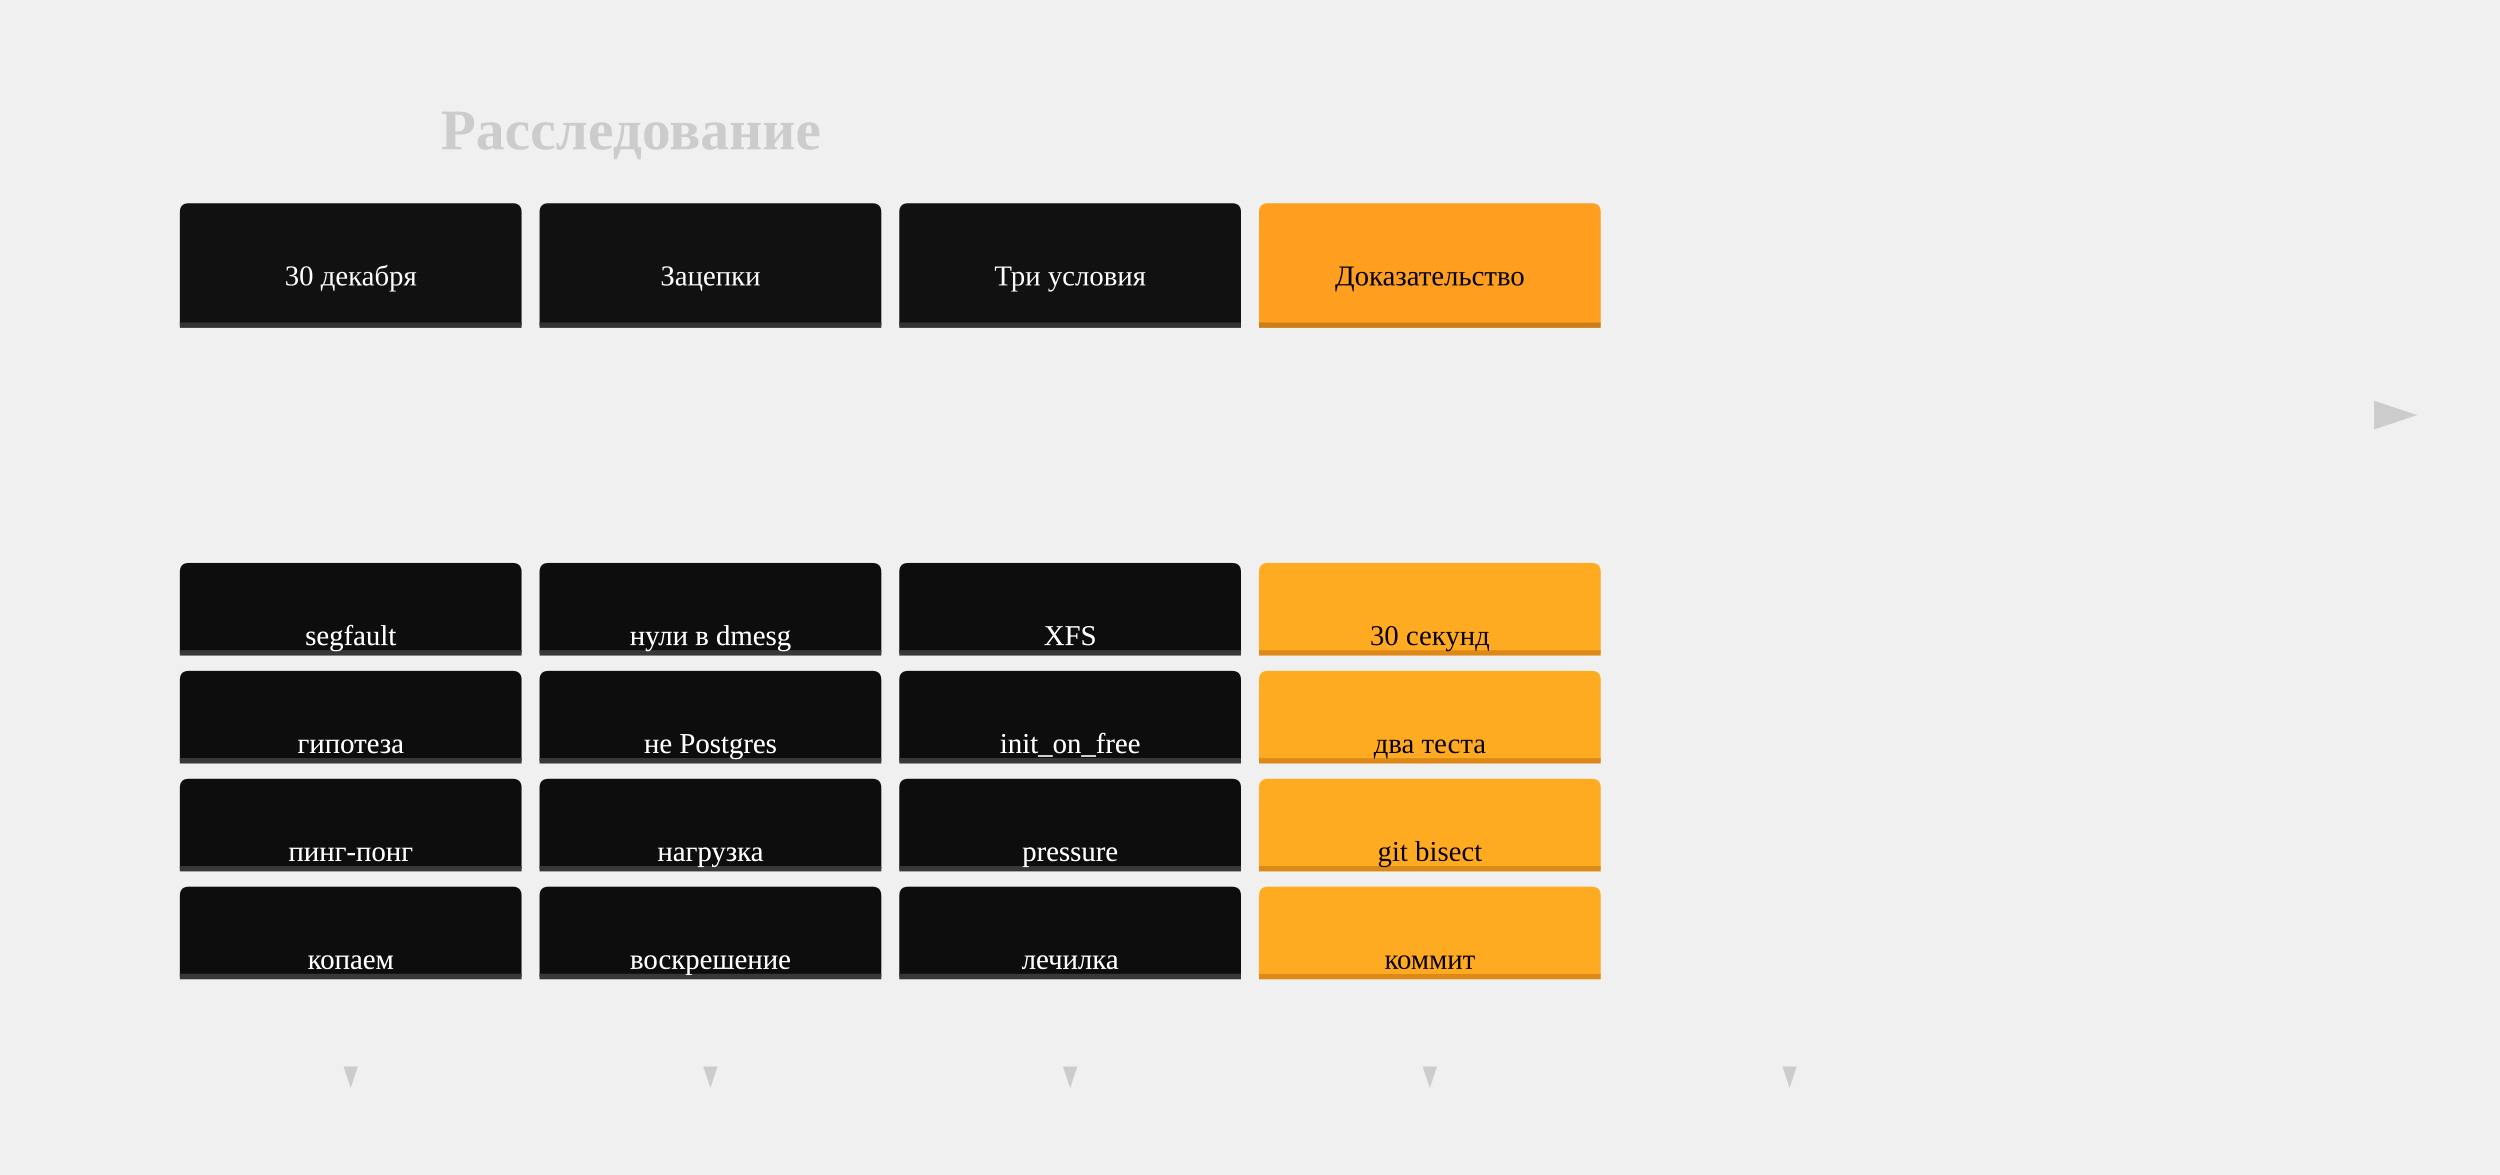
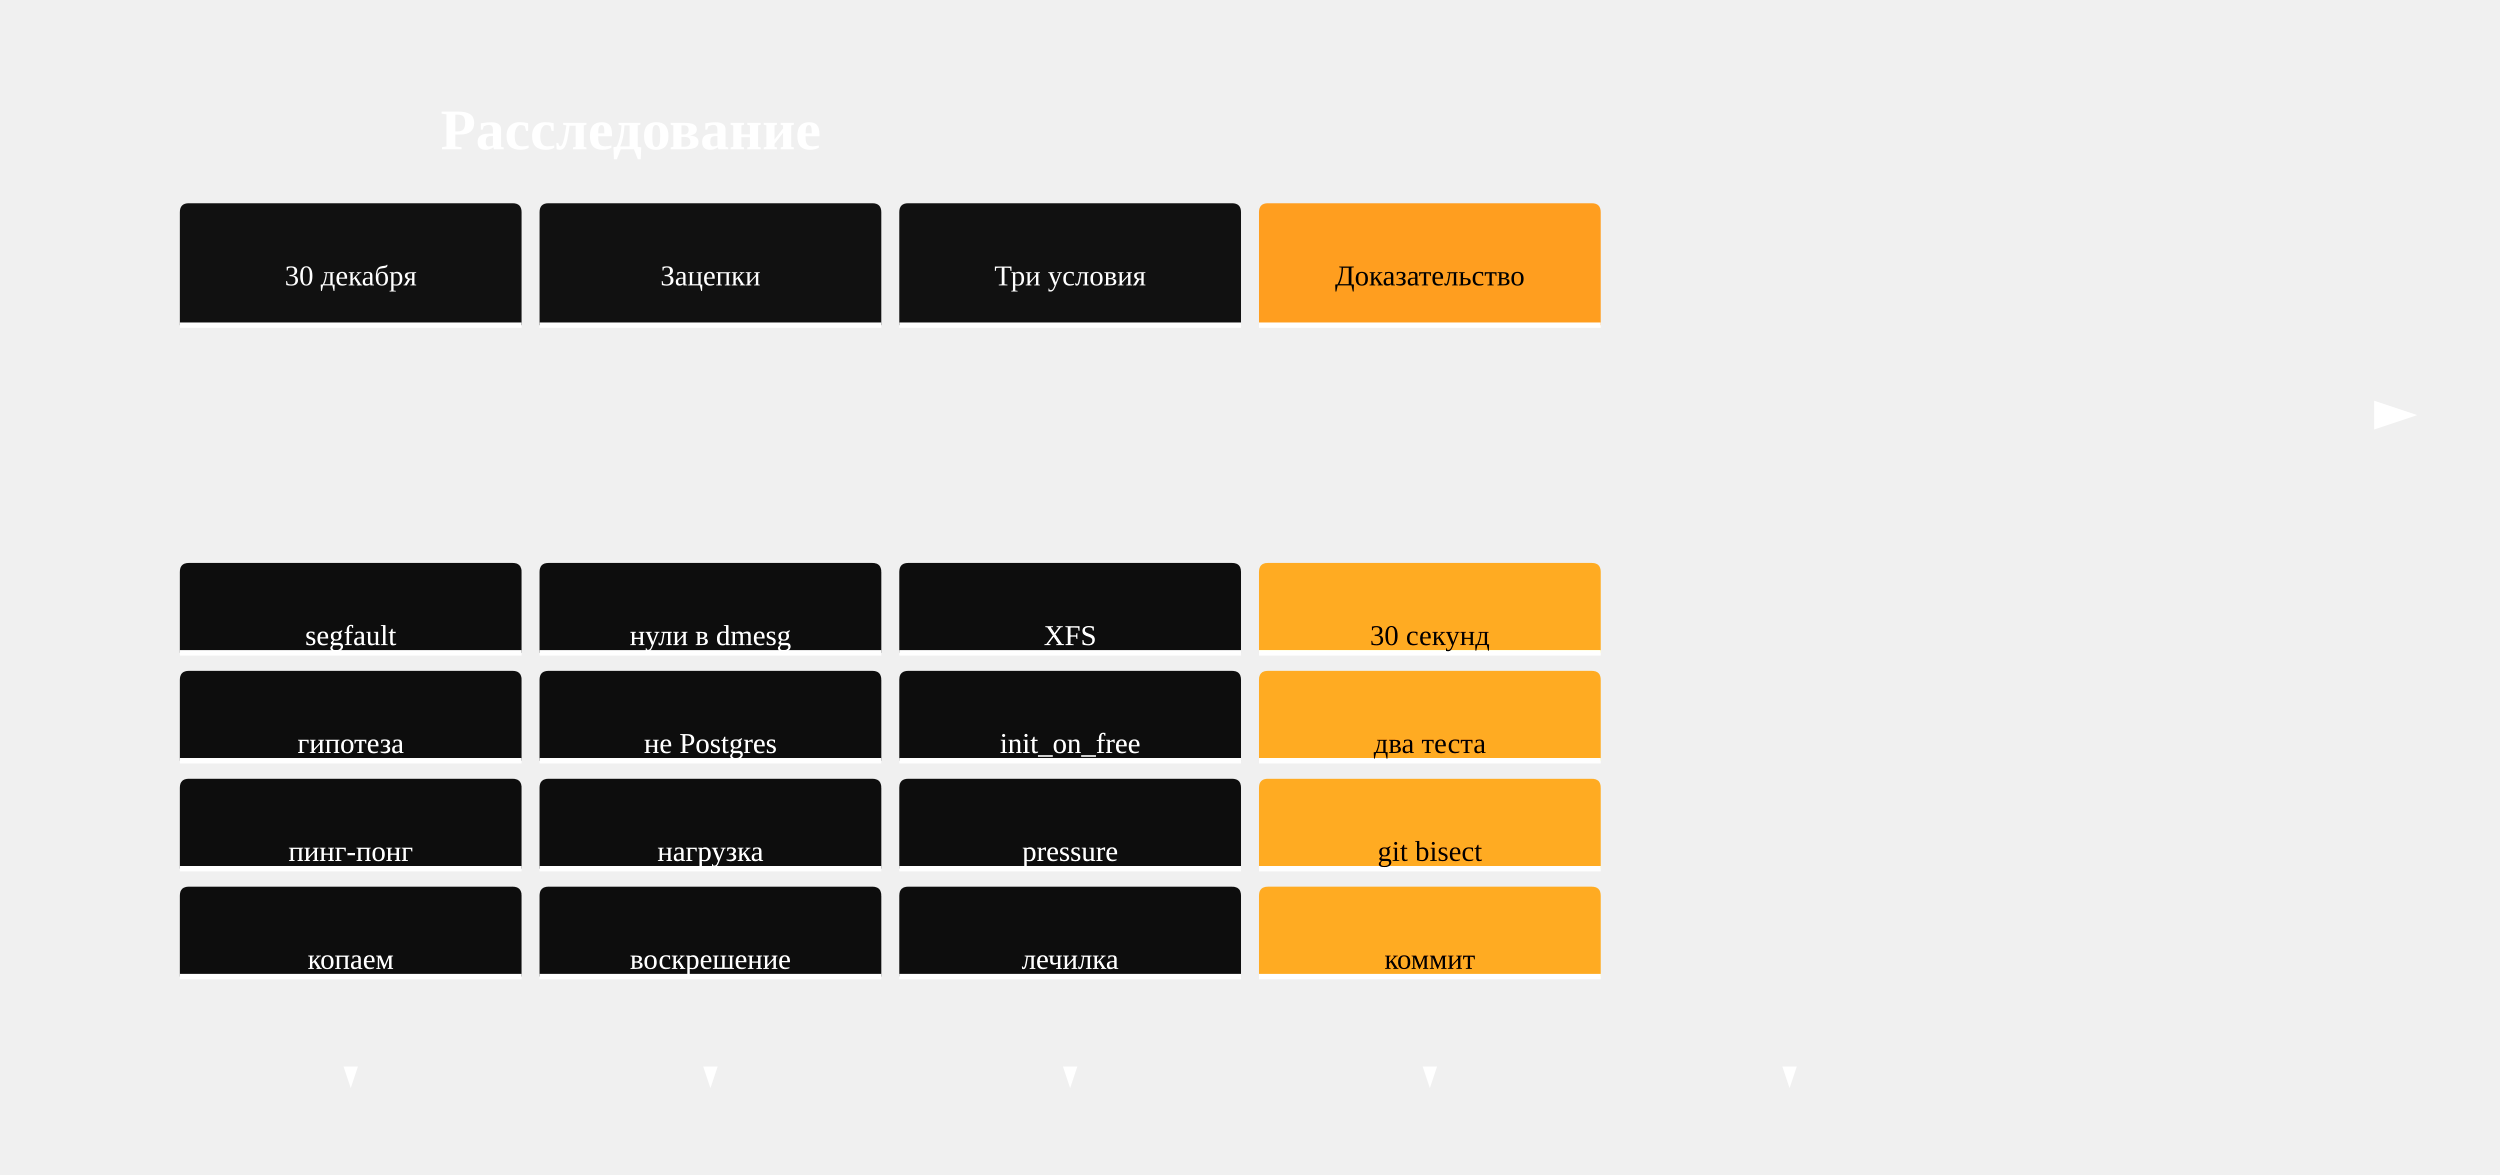
<svg xmlns="http://www.w3.org/2000/svg" id="my-svg" width="100%" style="max-width: 1390px; background-color: transparent;" viewBox="100 -63 1390 653" role="graphics-document document" aria-roledescription="timeline">
-   <style>#my-svg{font-size:16px;fill:#ccc;}@keyframes edge-animation-frame{from{stroke-dashoffset:0;}}@keyframes dash{to{stroke-dashoffset:0;}}#my-svg .edge-animation-slow{stroke-dasharray:9,5!important;stroke-dashoffset:900;animation:dash 50s linear infinite;stroke-linecap:round;}#my-svg .edge-animation-fast{stroke-dasharray:9,5!important;stroke-dashoffset:900;animation:dash 20s linear infinite;stroke-linecap:round;}#my-svg .error-icon{fill:#a44141;}#my-svg .error-text{fill:#ddd;stroke:#ddd;}#my-svg .edge-thickness-normal{stroke-width:1px;}#my-svg .edge-thickness-thick{stroke-width:3.5px;}#my-svg .edge-pattern-solid{stroke-dasharray:0;}#my-svg .edge-thickness-invisible{stroke-width:0;fill:none;}#my-svg .edge-pattern-dashed{stroke-dasharray:3;}#my-svg .edge-pattern-dotted{stroke-dasharray:2;}#my-svg .marker{fill:#333;stroke:#333;}#my-svg .marker.cross{stroke:#333;}#my-svg svg{font-size:16px;}#my-svg p{margin:0;}#my-svg .edge{stroke-width:3;}#my-svg .section--1 rect,#my-svg .section--1 path,#my-svg .section--1 circle,#my-svg .section--1 path{fill:#111111;}#my-svg .section--1 text{fill:#fff;}#my-svg .node-icon--1{font-size:40px;color:#fff;}#my-svg .section-edge--1{stroke:#111111;}#my-svg .edge-depth--1{stroke-width:17;}#my-svg .section--1 line{stroke:#333;stroke-width:3;}#my-svg .lineWrapper line{stroke:#fff;}#my-svg .disabled,#my-svg .disabled circle,#my-svg .disabled text{fill:lightgray;}#my-svg .disabled text{fill:#efefef;}#my-svg .section-0 rect,#my-svg .section-0 path,#my-svg .section-0 circle,#my-svg .section-0 path{fill:#111111;}#my-svg .section-0 text{fill:#fff;}#my-svg .node-icon-0{font-size:40px;color:#fff;}#my-svg .section-edge-0{stroke:#111111;}#my-svg .edge-depth-0{stroke-width:14;}#my-svg .section-0 line{stroke:#333;stroke-width:3;}#my-svg .lineWrapper line{stroke:#fff;}#my-svg .disabled,#my-svg .disabled circle,#my-svg .disabled text{fill:lightgray;}#my-svg .disabled text{fill:#efefef;}#my-svg .section-1 rect,#my-svg .section-1 path,#my-svg .section-1 circle,#my-svg .section-1 path{fill:#111111;}#my-svg .section-1 text{fill:#fff;}#my-svg .node-icon-1{font-size:40px;color:#fff;}#my-svg .section-edge-1{stroke:#111111;}#my-svg .edge-depth-1{stroke-width:11;}#my-svg .section-1 line{stroke:#333;stroke-width:3;}#my-svg .lineWrapper line{stroke:#fff;}#my-svg .disabled,#my-svg .disabled circle,#my-svg .disabled text{fill:lightgray;}#my-svg .disabled text{fill:#efefef;}#my-svg .section-2 rect,#my-svg .section-2 path,#my-svg .section-2 circle,#my-svg .section-2 path{fill:#ff9e1f;}#my-svg .section-2 text{fill:#000;}#my-svg .node-icon-2{font-size:40px;color:#000;}#my-svg .section-edge-2{stroke:#ff9e1f;}#my-svg .edge-depth-2{stroke-width:8;}#my-svg .section-2 line{stroke:#cc7e19;stroke-width:3;}#my-svg .lineWrapper line{stroke:#000;}#my-svg .disabled,#my-svg .disabled circle,#my-svg .disabled text{fill:lightgray;}#my-svg .disabled text{fill:#efefef;}#my-svg .section-3 rect,#my-svg .section-3 path,#my-svg .section-3 circle,#my-svg .section-3 path{fill:transparent;}#my-svg .section-3 text{fill:transparent;}#my-svg .node-icon-3{font-size:40px;color:transparent;}#my-svg .section-edge-3{stroke:transparent;}#my-svg .edge-depth-3{stroke-width:5;}#my-svg .section-3 line{stroke:rgba(255, 255, 255, 0);stroke-width:3;}#my-svg .lineWrapper line{stroke:transparent;}#my-svg .disabled,#my-svg .disabled circle,#my-svg .disabled text{fill:lightgray;}#my-svg .disabled text{fill:#efefef;}#my-svg .section-4 rect,#my-svg .section-4 path,#my-svg .section-4 circle,#my-svg .section-4 path{fill:transparent;}#my-svg .section-4 text{fill:transparent;}#my-svg .node-icon-4{font-size:40px;color:transparent;}#my-svg .section-edge-4{stroke:transparent;}#my-svg .edge-depth-4{stroke-width:2;}#my-svg .section-4 line{stroke:rgba(255, 255, 255, 0);stroke-width:3;}#my-svg .lineWrapper line{stroke:transparent;}#my-svg .disabled,#my-svg .disabled circle,#my-svg .disabled text{fill:lightgray;}#my-svg .disabled text{fill:#efefef;}#my-svg .section-5 rect,#my-svg .section-5 path,#my-svg .section-5 circle,#my-svg .section-5 path{fill:transparent;}#my-svg .section-5 text{fill:transparent;}#my-svg .node-icon-5{font-size:40px;color:transparent;}#my-svg .section-edge-5{stroke:transparent;}#my-svg .edge-depth-5{stroke-width:-1;}#my-svg .section-5 line{stroke:rgba(255, 255, 255, 0);stroke-width:3;}#my-svg .lineWrapper line{stroke:transparent;}#my-svg .disabled,#my-svg .disabled circle,#my-svg .disabled text{fill:lightgray;}#my-svg .disabled text{fill:#efefef;}#my-svg .section-6 rect,#my-svg .section-6 path,#my-svg .section-6 circle,#my-svg .section-6 path{fill:transparent;}#my-svg .section-6 text{fill:transparent;}#my-svg .node-icon-6{font-size:40px;color:transparent;}#my-svg .section-edge-6{stroke:transparent;}#my-svg .edge-depth-6{stroke-width:-4;}#my-svg .section-6 line{stroke:rgba(255, 255, 255, 0);stroke-width:3;}#my-svg .lineWrapper line{stroke:transparent;}#my-svg .disabled,#my-svg .disabled circle,#my-svg .disabled text{fill:lightgray;}#my-svg .disabled text{fill:#efefef;}#my-svg .section-7 rect,#my-svg .section-7 path,#my-svg .section-7 circle,#my-svg .section-7 path{fill:transparent;}#my-svg .section-7 text{fill:transparent;}#my-svg .node-icon-7{font-size:40px;color:transparent;}#my-svg .section-edge-7{stroke:transparent;}#my-svg .edge-depth-7{stroke-width:-7;}#my-svg .section-7 line{stroke:rgba(255, 255, 255, 0);stroke-width:3;}#my-svg .lineWrapper line{stroke:transparent;}#my-svg .disabled,#my-svg .disabled circle,#my-svg .disabled text{fill:lightgray;}#my-svg .disabled text{fill:#efefef;}#my-svg .section-8 rect,#my-svg .section-8 path,#my-svg .section-8 circle,#my-svg .section-8 path{fill:transparent;}#my-svg .section-8 text{fill:transparent;}#my-svg .node-icon-8{font-size:40px;color:transparent;}#my-svg .section-edge-8{stroke:transparent;}#my-svg .edge-depth-8{stroke-width:-10;}#my-svg .section-8 line{stroke:rgba(255, 255, 255, 0);stroke-width:3;}#my-svg .lineWrapper line{stroke:transparent;}#my-svg .disabled,#my-svg .disabled circle,#my-svg .disabled text{fill:lightgray;}#my-svg .disabled text{fill:#efefef;}#my-svg .section-9 rect,#my-svg .section-9 path,#my-svg .section-9 circle,#my-svg .section-9 path{fill:transparent;}#my-svg .section-9 text{fill:transparent;}#my-svg .node-icon-9{font-size:40px;color:transparent;}#my-svg .section-edge-9{stroke:transparent;}#my-svg .edge-depth-9{stroke-width:-13;}#my-svg .section-9 line{stroke:rgba(255, 255, 255, 0);stroke-width:3;}#my-svg .lineWrapper line{stroke:transparent;}#my-svg .disabled,#my-svg .disabled circle,#my-svg .disabled text{fill:lightgray;}#my-svg .disabled text{fill:#efefef;}#my-svg .section-10 rect,#my-svg .section-10 path,#my-svg .section-10 circle,#my-svg .section-10 path{fill:transparent;}#my-svg .section-10 text{fill:transparent;}#my-svg .node-icon-10{font-size:40px;color:transparent;}#my-svg .section-edge-10{stroke:transparent;}#my-svg .edge-depth-10{stroke-width:-16;}#my-svg .section-10 line{stroke:rgba(255, 255, 255, 0);stroke-width:3;}#my-svg .lineWrapper line{stroke:transparent;}#my-svg .disabled,#my-svg .disabled circle,#my-svg .disabled text{fill:lightgray;}#my-svg .disabled text{fill:#efefef;}#my-svg .section-root rect,#my-svg .section-root path,#my-svg .section-root circle{fill:hsl(180, 1.587%, 48.353%);}#my-svg .section-root text{fill:#2c2c2c;}#my-svg .icon-container{height:100%;display:flex;justify-content:center;align-items:center;}#my-svg .edge{fill:none;}#my-svg .eventWrapper{filter:brightness(120%);}#my-svg :root{--mermaid-font-family:"trebuchet ms",verdana,arial,sans-serif;}</style>
+   <style>#my-svg{font-size:16px;fill:#fff;}@keyframes edge-animation-frame{from{stroke-dashoffset:0;}}@keyframes dash{to{stroke-dashoffset:0;}}#my-svg .edge-animation-slow{stroke-dasharray:9,5!important;stroke-dashoffset:900;animation:dash 50s linear infinite;stroke-linecap:round;}#my-svg .edge-animation-fast{stroke-dasharray:9,5!important;stroke-dashoffset:900;animation:dash 20s linear infinite;stroke-linecap:round;}#my-svg .error-icon{fill:#111111;}#my-svg .error-text{fill:#fff;stroke:#fff;}#my-svg .edge-thickness-normal{stroke-width:1px;}#my-svg .edge-thickness-thick{stroke-width:3.5px;}#my-svg .edge-pattern-solid{stroke-dasharray:0;}#my-svg .edge-thickness-invisible{stroke-width:0;fill:none;}#my-svg .edge-pattern-dashed{stroke-dasharray:3;}#my-svg .edge-pattern-dotted{stroke-dasharray:2;}#my-svg .marker{fill:#ff9e1f;stroke:#ff9e1f;}#my-svg .marker.cross{stroke:#ff9e1f;}#my-svg svg{font-size:16px;}#my-svg p{margin:0;}#my-svg .edge{stroke-width:3;}#my-svg .section--1 rect,#my-svg .section--1 path,#my-svg .section--1 circle,#my-svg .section--1 path{fill:#111111;}#my-svg .section--1 text{fill:#fff;}#my-svg .node-icon--1{font-size:40px;color:#fff;}#my-svg .section-edge--1{stroke:#111111;}#my-svg .edge-depth--1{stroke-width:17;}#my-svg .section--1 line{stroke:#ffffff;stroke-width:3;}#my-svg .lineWrapper line{stroke:#fff;}#my-svg .disabled,#my-svg .disabled circle,#my-svg .disabled text{fill:lightgray;}#my-svg .disabled text{fill:#efefef;}#my-svg .section-0 rect,#my-svg .section-0 path,#my-svg .section-0 circle,#my-svg .section-0 path{fill:#111111;}#my-svg .section-0 text{fill:#fff;}#my-svg .node-icon-0{font-size:40px;color:#fff;}#my-svg .section-edge-0{stroke:#111111;}#my-svg .edge-depth-0{stroke-width:14;}#my-svg .section-0 line{stroke:#ffffff;stroke-width:3;}#my-svg .lineWrapper line{stroke:#fff;}#my-svg .disabled,#my-svg .disabled circle,#my-svg .disabled text{fill:lightgray;}#my-svg .disabled text{fill:#efefef;}#my-svg .section-1 rect,#my-svg .section-1 path,#my-svg .section-1 circle,#my-svg .section-1 path{fill:#111111;}#my-svg .section-1 text{fill:#fff;}#my-svg .node-icon-1{font-size:40px;color:#fff;}#my-svg .section-edge-1{stroke:#111111;}#my-svg .edge-depth-1{stroke-width:11;}#my-svg .section-1 line{stroke:#ffffff;stroke-width:3;}#my-svg .lineWrapper line{stroke:#fff;}#my-svg .disabled,#my-svg .disabled circle,#my-svg .disabled text{fill:lightgray;}#my-svg .disabled text{fill:#efefef;}#my-svg .section-2 rect,#my-svg .section-2 path,#my-svg .section-2 circle,#my-svg .section-2 path{fill:#ff9e1f;}#my-svg .section-2 text{fill:#000;}#my-svg .node-icon-2{font-size:40px;color:#000;}#my-svg .section-edge-2{stroke:#ff9e1f;}#my-svg .edge-depth-2{stroke-width:8;}#my-svg .section-2 line{stroke:#ffffff;stroke-width:3;}#my-svg .lineWrapper line{stroke:#000;}#my-svg .disabled,#my-svg .disabled circle,#my-svg .disabled text{fill:lightgray;}#my-svg .disabled text{fill:#efefef;}#my-svg .section-3 rect,#my-svg .section-3 path,#my-svg .section-3 circle,#my-svg .section-3 path{fill:transparent;}#my-svg .section-3 text{fill:transparent;}#my-svg .node-icon-3{font-size:40px;color:transparent;}#my-svg .section-edge-3{stroke:transparent;}#my-svg .edge-depth-3{stroke-width:5;}#my-svg .section-3 line{stroke:rgba(255, 255, 255, 0);stroke-width:3;}#my-svg .lineWrapper line{stroke:transparent;}#my-svg .disabled,#my-svg .disabled circle,#my-svg .disabled text{fill:lightgray;}#my-svg .disabled text{fill:#efefef;}#my-svg .section-4 rect,#my-svg .section-4 path,#my-svg .section-4 circle,#my-svg .section-4 path{fill:transparent;}#my-svg .section-4 text{fill:transparent;}#my-svg .node-icon-4{font-size:40px;color:transparent;}#my-svg .section-edge-4{stroke:transparent;}#my-svg .edge-depth-4{stroke-width:2;}#my-svg .section-4 line{stroke:rgba(255, 255, 255, 0);stroke-width:3;}#my-svg .lineWrapper line{stroke:transparent;}#my-svg .disabled,#my-svg .disabled circle,#my-svg .disabled text{fill:lightgray;}#my-svg .disabled text{fill:#efefef;}#my-svg .section-5 rect,#my-svg .section-5 path,#my-svg .section-5 circle,#my-svg .section-5 path{fill:transparent;}#my-svg .section-5 text{fill:transparent;}#my-svg .node-icon-5{font-size:40px;color:transparent;}#my-svg .section-edge-5{stroke:transparent;}#my-svg .edge-depth-5{stroke-width:-1;}#my-svg .section-5 line{stroke:rgba(255, 255, 255, 0);stroke-width:3;}#my-svg .lineWrapper line{stroke:transparent;}#my-svg .disabled,#my-svg .disabled circle,#my-svg .disabled text{fill:lightgray;}#my-svg .disabled text{fill:#efefef;}#my-svg .section-6 rect,#my-svg .section-6 path,#my-svg .section-6 circle,#my-svg .section-6 path{fill:transparent;}#my-svg .section-6 text{fill:transparent;}#my-svg .node-icon-6{font-size:40px;color:transparent;}#my-svg .section-edge-6{stroke:transparent;}#my-svg .edge-depth-6{stroke-width:-4;}#my-svg .section-6 line{stroke:rgba(255, 255, 255, 0);stroke-width:3;}#my-svg .lineWrapper line{stroke:transparent;}#my-svg .disabled,#my-svg .disabled circle,#my-svg .disabled text{fill:lightgray;}#my-svg .disabled text{fill:#efefef;}#my-svg .section-7 rect,#my-svg .section-7 path,#my-svg .section-7 circle,#my-svg .section-7 path{fill:transparent;}#my-svg .section-7 text{fill:transparent;}#my-svg .node-icon-7{font-size:40px;color:transparent;}#my-svg .section-edge-7{stroke:transparent;}#my-svg .edge-depth-7{stroke-width:-7;}#my-svg .section-7 line{stroke:rgba(255, 255, 255, 0);stroke-width:3;}#my-svg .lineWrapper line{stroke:transparent;}#my-svg .disabled,#my-svg .disabled circle,#my-svg .disabled text{fill:lightgray;}#my-svg .disabled text{fill:#efefef;}#my-svg .section-8 rect,#my-svg .section-8 path,#my-svg .section-8 circle,#my-svg .section-8 path{fill:transparent;}#my-svg .section-8 text{fill:transparent;}#my-svg .node-icon-8{font-size:40px;color:transparent;}#my-svg .section-edge-8{stroke:transparent;}#my-svg .edge-depth-8{stroke-width:-10;}#my-svg .section-8 line{stroke:rgba(255, 255, 255, 0);stroke-width:3;}#my-svg .lineWrapper line{stroke:transparent;}#my-svg .disabled,#my-svg .disabled circle,#my-svg .disabled text{fill:lightgray;}#my-svg .disabled text{fill:#efefef;}#my-svg .section-9 rect,#my-svg .section-9 path,#my-svg .section-9 circle,#my-svg .section-9 path{fill:transparent;}#my-svg .section-9 text{fill:transparent;}#my-svg .node-icon-9{font-size:40px;color:transparent;}#my-svg .section-edge-9{stroke:transparent;}#my-svg .edge-depth-9{stroke-width:-13;}#my-svg .section-9 line{stroke:rgba(255, 255, 255, 0);stroke-width:3;}#my-svg .lineWrapper line{stroke:transparent;}#my-svg .disabled,#my-svg .disabled circle,#my-svg .disabled text{fill:lightgray;}#my-svg .disabled text{fill:#efefef;}#my-svg .section-10 rect,#my-svg .section-10 path,#my-svg .section-10 circle,#my-svg .section-10 path{fill:transparent;}#my-svg .section-10 text{fill:transparent;}#my-svg .node-icon-10{font-size:40px;color:transparent;}#my-svg .section-edge-10{stroke:transparent;}#my-svg .edge-depth-10{stroke-width:-16;}#my-svg .section-10 line{stroke:rgba(255, 255, 255, 0);stroke-width:3;}#my-svg .lineWrapper line{stroke:transparent;}#my-svg .disabled,#my-svg .disabled circle,#my-svg .disabled text{fill:lightgray;}#my-svg .disabled text{fill:#efefef;}#my-svg .section-root rect,#my-svg .section-root path,#my-svg .section-root circle{fill:hsl(34.018, 100%, 81.078%);}#my-svg .section-root text{fill:black;}#my-svg .icon-container{height:100%;display:flex;justify-content:center;align-items:center;}#my-svg .edge{fill:none;}#my-svg .eventWrapper{filter:brightness(120%);}#my-svg :root{--mermaid-font-family:"trebuchet ms",verdana,arial,sans-serif;}</style>
  <g />
  <g />
  <defs>
    <marker id="arrowhead" refX="5" refY="2" markerWidth="6" markerHeight="4" orient="auto">
      <path d="M 0,0 V 4 L6,2 Z" />
    </marker>
  </defs>
  <g class="taskWrapper" transform="translate(200, 50)">
    <g class="timeline-node section--1">
      <g>
        <path id="node-undefined" class="node-bkg node-undefined" d="M0 62.8 v-57.8 q0,-5 5,-5 h180 q5,0 5,5 v62.8 H0 Z" />
        <line class="node-line--1" x1="0" y1="67.8" x2="190" y2="67.8" />
      </g>
      <g transform="translate(95, 10)">
        <text dy="1em" alignment-baseline="middle" dominant-baseline="middle" text-anchor="middle">
          <tspan x="0" dy="1em">30   декабря</tspan>
        </text>
      </g>
    </g>
  </g>
  <g class="lineWrapper">
    <line x1="295" y1="117.8" x2="295" y2="540" stroke-width="2" stroke="black" marker-end="url(#arrowhead)" stroke-dasharray="5,5" />
  </g>
  <g class="eventWrapper" transform="translate(200, 250)">
    <g class="timeline-node section--1">
      <g>
        <path id="node-undefined" class="node-bkg node-undefined" d="M0 45 v-40 q0,-5 5,-5 h180 q5,0 5,5 v45 H0 Z" />
        <line class="node-line--1" x1="0" y1="50" x2="190" y2="50" />
      </g>
      <g transform="translate(95, 10)">
        <text dy="1em" alignment-baseline="middle" dominant-baseline="middle" text-anchor="middle">
          <tspan x="0" dy="1em">segfault</tspan>
        </text>
      </g>
    </g>
  </g>
  <g class="eventWrapper" transform="translate(200, 310)">
    <g class="timeline-node section--1">
      <g>
        <path id="node-undefined" class="node-bkg node-undefined" d="M0 45 v-40 q0,-5 5,-5 h180 q5,0 5,5 v45 H0 Z" />
        <line class="node-line--1" x1="0" y1="50" x2="190" y2="50" />
      </g>
      <g transform="translate(95, 10)">
        <text dy="1em" alignment-baseline="middle" dominant-baseline="middle" text-anchor="middle">
          <tspan x="0" dy="1em">гипотеза</tspan>
        </text>
      </g>
    </g>
  </g>
  <g class="eventWrapper" transform="translate(200, 370)">
    <g class="timeline-node section--1">
      <g>
        <path id="node-undefined" class="node-bkg node-undefined" d="M0 45 v-40 q0,-5 5,-5 h180 q5,0 5,5 v45 H0 Z" />
        <line class="node-line--1" x1="0" y1="50" x2="190" y2="50" />
      </g>
      <g transform="translate(95, 10)">
        <text dy="1em" alignment-baseline="middle" dominant-baseline="middle" text-anchor="middle">
          <tspan x="0" dy="1em">пинг-понг</tspan>
        </text>
      </g>
    </g>
  </g>
  <g class="eventWrapper" transform="translate(200, 430)">
    <g class="timeline-node section--1">
      <g>
        <path id="node-undefined" class="node-bkg node-undefined" d="M0 45 v-40 q0,-5 5,-5 h180 q5,0 5,5 v45 H0 Z" />
        <line class="node-line--1" x1="0" y1="50" x2="190" y2="50" />
      </g>
      <g transform="translate(95, 10)">
        <text dy="1em" alignment-baseline="middle" dominant-baseline="middle" text-anchor="middle">
          <tspan x="0" dy="1em">копаем</tspan>
        </text>
      </g>
    </g>
  </g>
  <g class="taskWrapper" transform="translate(400, 50)">
    <g class="timeline-node section-0">
      <g>
        <path id="node-undefined" class="node-bkg node-undefined" d="M0 62.8 v-57.8 q0,-5 5,-5 h180 q5,0 5,5 v62.8 H0 Z" />
        <line class="node-line-0" x1="0" y1="67.8" x2="190" y2="67.8" />
      </g>
      <g transform="translate(95, 10)">
        <text dy="1em" alignment-baseline="middle" dominant-baseline="middle" text-anchor="middle">
          <tspan x="0" dy="1em">Зацепки</tspan>
        </text>
      </g>
    </g>
  </g>
  <g class="lineWrapper">
    <line x1="495" y1="117.8" x2="495" y2="540" stroke-width="2" stroke="black" marker-end="url(#arrowhead)" stroke-dasharray="5,5" />
  </g>
  <g class="eventWrapper" transform="translate(400, 250)">
    <g class="timeline-node section-0">
      <g>
        <path id="node-undefined" class="node-bkg node-undefined" d="M0 45 v-40 q0,-5 5,-5 h180 q5,0 5,5 v45 H0 Z" />
        <line class="node-line-0" x1="0" y1="50" x2="190" y2="50" />
      </g>
      <g transform="translate(95, 10)">
        <text dy="1em" alignment-baseline="middle" dominant-baseline="middle" text-anchor="middle">
          <tspan x="0" dy="1em">нули   в   dmesg</tspan>
        </text>
      </g>
    </g>
  </g>
  <g class="eventWrapper" transform="translate(400, 310)">
    <g class="timeline-node section-0">
      <g>
        <path id="node-undefined" class="node-bkg node-undefined" d="M0 45 v-40 q0,-5 5,-5 h180 q5,0 5,5 v45 H0 Z" />
        <line class="node-line-0" x1="0" y1="50" x2="190" y2="50" />
      </g>
      <g transform="translate(95, 10)">
        <text dy="1em" alignment-baseline="middle" dominant-baseline="middle" text-anchor="middle">
          <tspan x="0" dy="1em">не   Postgres</tspan>
        </text>
      </g>
    </g>
  </g>
  <g class="eventWrapper" transform="translate(400, 370)">
    <g class="timeline-node section-0">
      <g>
        <path id="node-undefined" class="node-bkg node-undefined" d="M0 45 v-40 q0,-5 5,-5 h180 q5,0 5,5 v45 H0 Z" />
        <line class="node-line-0" x1="0" y1="50" x2="190" y2="50" />
      </g>
      <g transform="translate(95, 10)">
        <text dy="1em" alignment-baseline="middle" dominant-baseline="middle" text-anchor="middle">
          <tspan x="0" dy="1em">нагрузка</tspan>
        </text>
      </g>
    </g>
  </g>
  <g class="eventWrapper" transform="translate(400, 430)">
    <g class="timeline-node section-0">
      <g>
        <path id="node-undefined" class="node-bkg node-undefined" d="M0 45 v-40 q0,-5 5,-5 h180 q5,0 5,5 v45 H0 Z" />
        <line class="node-line-0" x1="0" y1="50" x2="190" y2="50" />
      </g>
      <g transform="translate(95, 10)">
        <text dy="1em" alignment-baseline="middle" dominant-baseline="middle" text-anchor="middle">
          <tspan x="0" dy="1em">воскрешение</tspan>
        </text>
      </g>
    </g>
  </g>
  <g class="taskWrapper" transform="translate(600, 50)">
    <g class="timeline-node section-1">
      <g>
        <path id="node-undefined" class="node-bkg node-undefined" d="M0 62.8 v-57.8 q0,-5 5,-5 h180 q5,0 5,5 v62.8 H0 Z" />
        <line class="node-line-1" x1="0" y1="67.8" x2="190" y2="67.8" />
      </g>
      <g transform="translate(95, 10)">
        <text dy="1em" alignment-baseline="middle" dominant-baseline="middle" text-anchor="middle">
          <tspan x="0" dy="1em">Три   условия</tspan>
        </text>
      </g>
    </g>
  </g>
  <g class="lineWrapper">
    <line x1="695" y1="117.8" x2="695" y2="540" stroke-width="2" stroke="black" marker-end="url(#arrowhead)" stroke-dasharray="5,5" />
  </g>
  <g class="eventWrapper" transform="translate(600, 250)">
    <g class="timeline-node section-1">
      <g>
        <path id="node-undefined" class="node-bkg node-undefined" d="M0 45 v-40 q0,-5 5,-5 h180 q5,0 5,5 v45 H0 Z" />
        <line class="node-line-1" x1="0" y1="50" x2="190" y2="50" />
      </g>
      <g transform="translate(95, 10)">
        <text dy="1em" alignment-baseline="middle" dominant-baseline="middle" text-anchor="middle">
          <tspan x="0" dy="1em">XFS</tspan>
        </text>
      </g>
    </g>
  </g>
  <g class="eventWrapper" transform="translate(600, 310)">
    <g class="timeline-node section-1">
      <g>
        <path id="node-undefined" class="node-bkg node-undefined" d="M0 45 v-40 q0,-5 5,-5 h180 q5,0 5,5 v45 H0 Z" />
        <line class="node-line-1" x1="0" y1="50" x2="190" y2="50" />
      </g>
      <g transform="translate(95, 10)">
        <text dy="1em" alignment-baseline="middle" dominant-baseline="middle" text-anchor="middle">
          <tspan x="0" dy="1em">init_on_free</tspan>
        </text>
      </g>
    </g>
  </g>
  <g class="eventWrapper" transform="translate(600, 370)">
    <g class="timeline-node section-1">
      <g>
        <path id="node-undefined" class="node-bkg node-undefined" d="M0 45 v-40 q0,-5 5,-5 h180 q5,0 5,5 v45 H0 Z" />
        <line class="node-line-1" x1="0" y1="50" x2="190" y2="50" />
      </g>
      <g transform="translate(95, 10)">
        <text dy="1em" alignment-baseline="middle" dominant-baseline="middle" text-anchor="middle">
          <tspan x="0" dy="1em">pressure</tspan>
        </text>
      </g>
    </g>
  </g>
  <g class="eventWrapper" transform="translate(600, 430)">
    <g class="timeline-node section-1">
      <g>
        <path id="node-undefined" class="node-bkg node-undefined" d="M0 45 v-40 q0,-5 5,-5 h180 q5,0 5,5 v45 H0 Z" />
        <line class="node-line-1" x1="0" y1="50" x2="190" y2="50" />
      </g>
      <g transform="translate(95, 10)">
        <text dy="1em" alignment-baseline="middle" dominant-baseline="middle" text-anchor="middle">
          <tspan x="0" dy="1em">лечилка</tspan>
        </text>
      </g>
    </g>
  </g>
  <g class="taskWrapper" transform="translate(800, 50)">
    <g class="timeline-node section-2">
      <g>
        <path id="node-undefined" class="node-bkg node-undefined" d="M0 62.8 v-57.8 q0,-5 5,-5 h180 q5,0 5,5 v62.8 H0 Z" />
        <line class="node-line-2" x1="0" y1="67.8" x2="190" y2="67.8" />
      </g>
      <g transform="translate(95, 10)">
        <text dy="1em" alignment-baseline="middle" dominant-baseline="middle" text-anchor="middle">
          <tspan x="0" dy="1em">Доказательство</tspan>
        </text>
      </g>
    </g>
  </g>
  <g class="lineWrapper">
    <line x1="895" y1="117.8" x2="895" y2="540" stroke-width="2" stroke="black" marker-end="url(#arrowhead)" stroke-dasharray="5,5" />
  </g>
  <g class="eventWrapper" transform="translate(800, 250)">
    <g class="timeline-node section-2">
      <g>
        <path id="node-undefined" class="node-bkg node-undefined" d="M0 45 v-40 q0,-5 5,-5 h180 q5,0 5,5 v45 H0 Z" />
        <line class="node-line-2" x1="0" y1="50" x2="190" y2="50" />
      </g>
      <g transform="translate(95, 10)">
        <text dy="1em" alignment-baseline="middle" dominant-baseline="middle" text-anchor="middle">
          <tspan x="0" dy="1em">30   секунд</tspan>
        </text>
      </g>
    </g>
  </g>
  <g class="eventWrapper" transform="translate(800, 310)">
    <g class="timeline-node section-2">
      <g>
        <path id="node-undefined" class="node-bkg node-undefined" d="M0 45 v-40 q0,-5 5,-5 h180 q5,0 5,5 v45 H0 Z" />
        <line class="node-line-2" x1="0" y1="50" x2="190" y2="50" />
      </g>
      <g transform="translate(95, 10)">
        <text dy="1em" alignment-baseline="middle" dominant-baseline="middle" text-anchor="middle">
          <tspan x="0" dy="1em">два   теста</tspan>
        </text>
      </g>
    </g>
  </g>
  <g class="eventWrapper" transform="translate(800, 370)">
    <g class="timeline-node section-2">
      <g>
        <path id="node-undefined" class="node-bkg node-undefined" d="M0 45 v-40 q0,-5 5,-5 h180 q5,0 5,5 v45 H0 Z" />
        <line class="node-line-2" x1="0" y1="50" x2="190" y2="50" />
      </g>
      <g transform="translate(95, 10)">
        <text dy="1em" alignment-baseline="middle" dominant-baseline="middle" text-anchor="middle">
          <tspan x="0" dy="1em">git   bisect</tspan>
        </text>
      </g>
    </g>
  </g>
  <g class="eventWrapper" transform="translate(800, 430)">
    <g class="timeline-node section-2">
      <g>
        <path id="node-undefined" class="node-bkg node-undefined" d="M0 45 v-40 q0,-5 5,-5 h180 q5,0 5,5 v45 H0 Z" />
        <line class="node-line-2" x1="0" y1="50" x2="190" y2="50" />
      </g>
      <g transform="translate(95, 10)">
        <text dy="1em" alignment-baseline="middle" dominant-baseline="middle" text-anchor="middle">
          <tspan x="0" dy="1em">коммит</tspan>
        </text>
      </g>
    </g>
  </g>
  <g class="taskWrapper" transform="translate(1000, 50)">
    <g class="timeline-node section-3">
      <g>
        <path id="node-undefined" class="node-bkg node-undefined" d="M0 62.8 v-57.8 q0,-5 5,-5 h180 q5,0 5,5 v62.8 H0 Z" />
        <line class="node-line-3" x1="0" y1="67.8" x2="190" y2="67.8" />
      </g>
      <g transform="translate(95, 10)">
        <text dy="1em" alignment-baseline="middle" dominant-baseline="middle" text-anchor="middle">
          <tspan x="0" dy="1em">Root   cause</tspan>
        </text>
      </g>
    </g>
  </g>
  <g class="lineWrapper">
    <line x1="1095" y1="117.8" x2="1095" y2="540" stroke-width="2" stroke="black" marker-end="url(#arrowhead)" stroke-dasharray="5,5" />
  </g>
  <g class="eventWrapper" transform="translate(1000, 250)">
    <g class="timeline-node section-3">
      <g>
        <path id="node-undefined" class="node-bkg node-undefined" d="M0 45 v-40 q0,-5 5,-5 h180 q5,0 5,5 v45 H0 Z" />
        <line class="node-line-3" x1="0" y1="50" x2="190" y2="50" />
      </g>
      <g transform="translate(95, 10)">
        <text dy="1em" alignment-baseline="middle" dominant-baseline="middle" text-anchor="middle">
          <tspan x="0" dy="1em">race   condition</tspan>
        </text>
      </g>
    </g>
  </g>
  <g class="eventWrapper" transform="translate(1000, 310)">
    <g class="timeline-node section-3">
      <g>
        <path id="node-undefined" class="node-bkg node-undefined" d="M0 45 v-40 q0,-5 5,-5 h180 q5,0 5,5 v45 H0 Z" />
        <line class="node-line-3" x1="0" y1="50" x2="190" y2="50" />
      </g>
      <g transform="translate(95, 10)">
        <text dy="1em" alignment-baseline="middle" dominant-baseline="middle" text-anchor="middle">
          <tspan x="0" dy="1em">фикс   6.9</tspan>
        </text>
      </g>
    </g>
  </g>
  <g class="eventWrapper" transform="translate(1000, 370)">
    <g class="timeline-node section-3">
      <g>
        <path id="node-undefined" class="node-bkg node-undefined" d="M0 45 v-40 q0,-5 5,-5 h180 q5,0 5,5 v45 H0 Z" />
        <line class="node-line-3" x1="0" y1="50" x2="190" y2="50" />
      </g>
      <g transform="translate(95, 10)">
        <text dy="1em" alignment-baseline="middle" dominant-baseline="middle" text-anchor="middle">
          <tspan x="0" dy="1em">XZ   Utils</tspan>
        </text>
      </g>
    </g>
  </g>
  <g class="eventWrapper" transform="translate(1000, 430)">
    <g class="timeline-node section-3">
      <g>
        <path id="node-undefined" class="node-bkg node-undefined" d="M0 45 v-40 q0,-5 5,-5 h180 q5,0 5,5 v45 H0 Z" />
        <line class="node-line-3" x1="0" y1="50" x2="190" y2="50" />
      </g>
      <g transform="translate(95, 10)">
        <text dy="1em" alignment-baseline="middle" dominant-baseline="middle" text-anchor="middle">
          <tspan x="0" dy="1em">бэкпорта   нет</tspan>
        </text>
      </g>
    </g>
  </g>
  <text x="345" font-size="4ex" font-weight="bold" y="20">Расследование</text>
  <g class="lineWrapper">
    <line x1="150" y1="167.8" x2="1440" y2="167.8" stroke-width="4" stroke="black" marker-end="url(#arrowhead)" />
  </g>
</svg>
